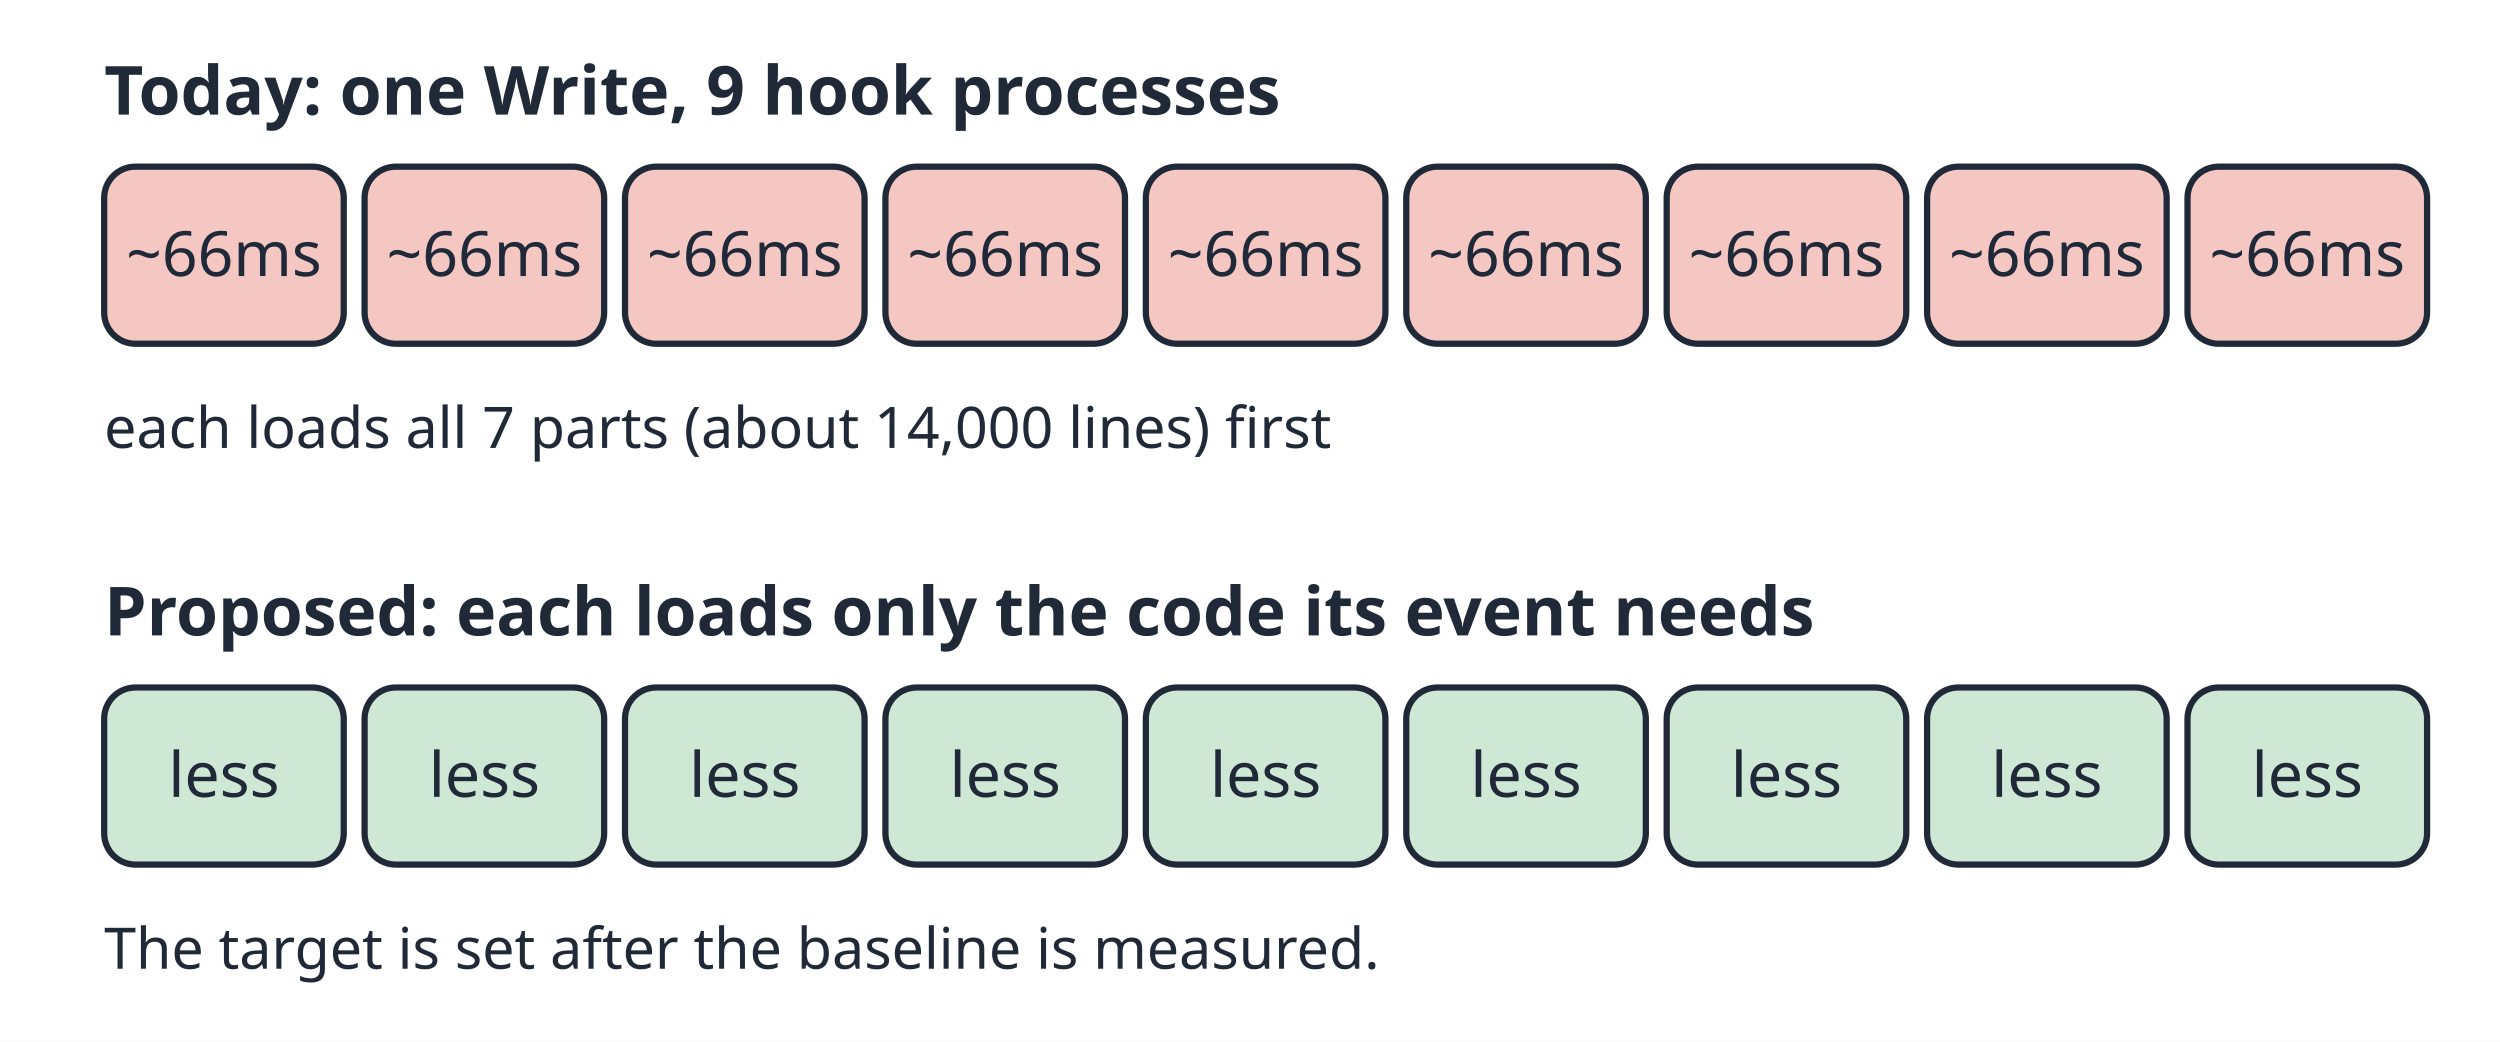
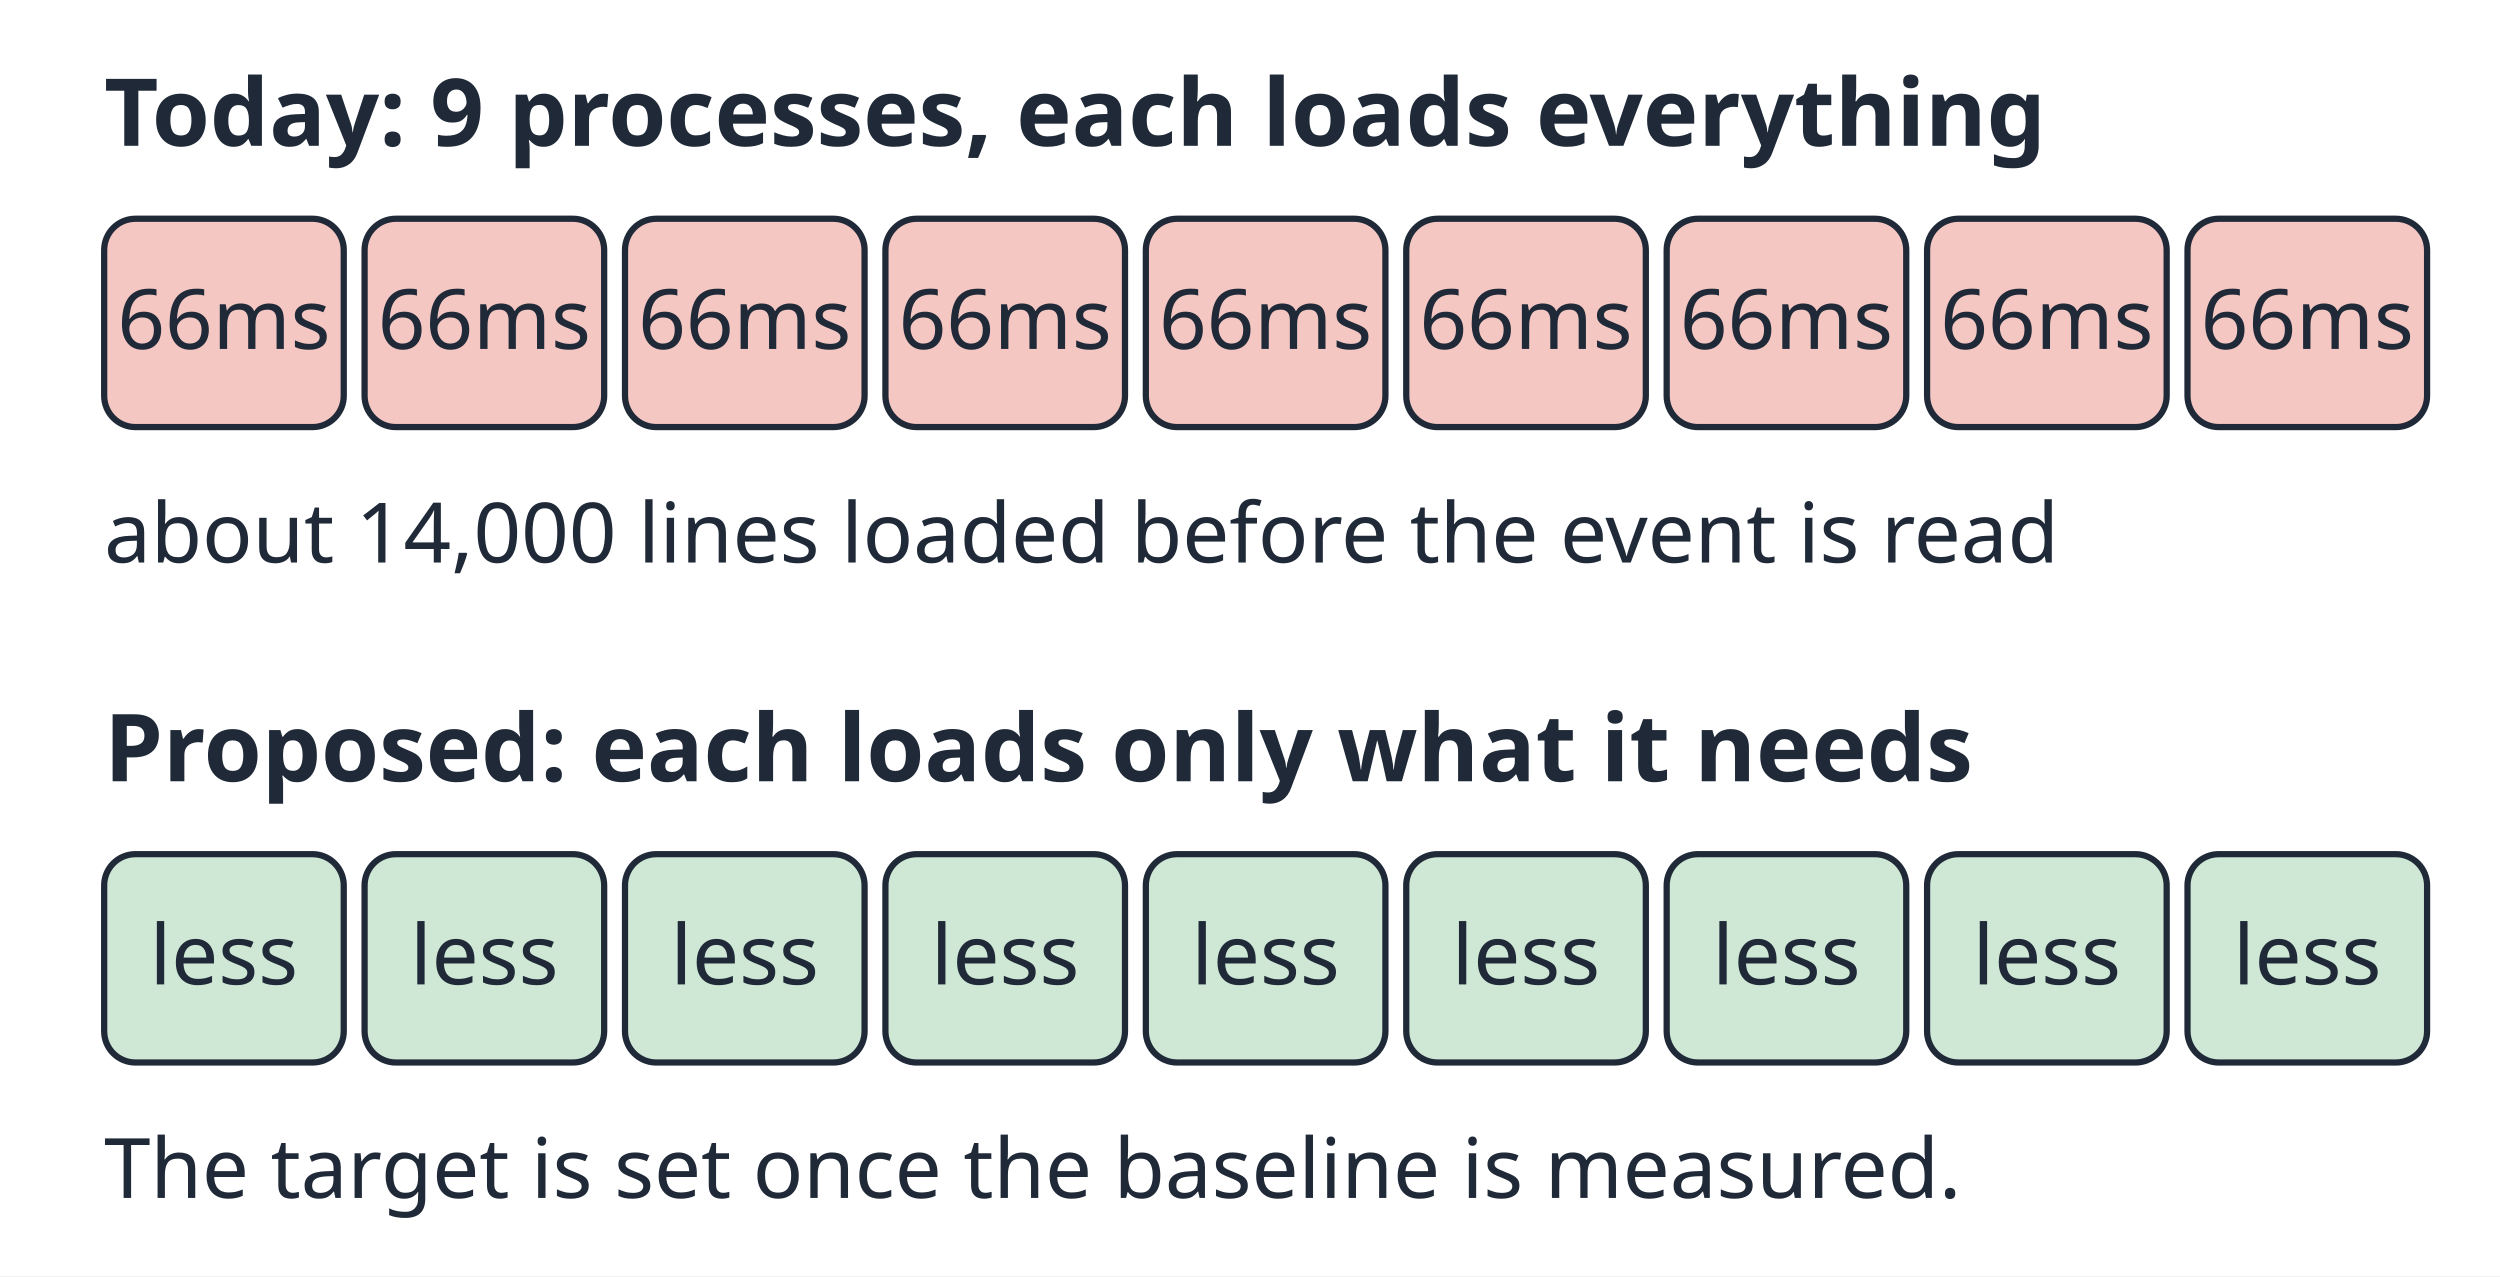
- <svg xmlns="http://www.w3.org/2000/svg" viewBox="0 0 480 200" width="480" height="200" font-family="system-ui,sans-serif">
+ <svg xmlns="http://www.w3.org/2000/svg" viewBox="0 0 480 245" width="480" height="245" font-family="system-ui,sans-serif">
+   <style>.bg{fill:#fff}.o{fill:#1f2937}@media (prefers-color-scheme:dark){.bg{fill:#111827}.o{fill:#e5e7eb}}</style>
  <defs>
    <marker id="a" markerWidth="8" markerHeight="8" refX="7" refY="4" orient="auto">
-       <path d="M0,0 L8,4 L0,8 z" fill="#1f2937" />
+       <path d="M0,0 L8,4 L0,8 z" fill="#6b7280" />
    </marker>
  </defs>
-   <rect width="480" height="200" fill="#ffffff" />
-   <text x="20" y="22" font-size="13" font-weight="700" text-anchor="start" fill="#1f2937">Today: one Write, 9 hook processes</text>
-   <rect x="20" y="32" width="46" height="34" rx="6" fill="#f4c7c3" stroke="#1f2937" stroke-width="1.2" />
-   <text x="43.0" y="53.0" text-anchor="middle" font-size="12" fill="#1f2937">~66ms</text>
-   <rect x="70" y="32" width="46" height="34" rx="6" fill="#f4c7c3" stroke="#1f2937" stroke-width="1.2" />
-   <text x="93.0" y="53.0" text-anchor="middle" font-size="12" fill="#1f2937">~66ms</text>
-   <rect x="120" y="32" width="46" height="34" rx="6" fill="#f4c7c3" stroke="#1f2937" stroke-width="1.2" />
-   <text x="143.0" y="53.0" text-anchor="middle" font-size="12" fill="#1f2937">~66ms</text>
-   <rect x="170" y="32" width="46" height="34" rx="6" fill="#f4c7c3" stroke="#1f2937" stroke-width="1.2" />
-   <text x="193.0" y="53.0" text-anchor="middle" font-size="12" fill="#1f2937">~66ms</text>
-   <rect x="220" y="32" width="46" height="34" rx="6" fill="#f4c7c3" stroke="#1f2937" stroke-width="1.2" />
-   <text x="243.0" y="53.0" text-anchor="middle" font-size="12" fill="#1f2937">~66ms</text>
-   <rect x="270" y="32" width="46" height="34" rx="6" fill="#f4c7c3" stroke="#1f2937" stroke-width="1.2" />
-   <text x="293.0" y="53.0" text-anchor="middle" font-size="12" fill="#1f2937">~66ms</text>
-   <rect x="320" y="32" width="46" height="34" rx="6" fill="#f4c7c3" stroke="#1f2937" stroke-width="1.2" />
-   <text x="343.0" y="53.0" text-anchor="middle" font-size="12" fill="#1f2937">~66ms</text>
-   <rect x="370" y="32" width="46" height="34" rx="6" fill="#f4c7c3" stroke="#1f2937" stroke-width="1.2" />
-   <text x="393.0" y="53.0" text-anchor="middle" font-size="12" fill="#1f2937">~66ms</text>
-   <rect x="420" y="32" width="46" height="34" rx="6" fill="#f4c7c3" stroke="#1f2937" stroke-width="1.2" />
-   <text x="443.0" y="53.0" text-anchor="middle" font-size="12" fill="#1f2937">~66ms</text>
-   <text x="20" y="86" font-size="11" font-weight="400" text-anchor="start" fill="#1f2937">each loads all 7 parts (about 14,000 lines) first</text>
-   <text x="20" y="122" font-size="13" font-weight="700" text-anchor="start" fill="#1f2937">Proposed: each loads only the code its event needs</text>
-   <rect x="20" y="132" width="46" height="34" rx="6" fill="#cfe8d5" stroke="#1f2937" stroke-width="1.2" />
-   <text x="43.0" y="153.0" text-anchor="middle" font-size="12" fill="#1f2937">less</text>
-   <rect x="70" y="132" width="46" height="34" rx="6" fill="#cfe8d5" stroke="#1f2937" stroke-width="1.2" />
-   <text x="93.0" y="153.0" text-anchor="middle" font-size="12" fill="#1f2937">less</text>
-   <rect x="120" y="132" width="46" height="34" rx="6" fill="#cfe8d5" stroke="#1f2937" stroke-width="1.2" />
-   <text x="143.0" y="153.0" text-anchor="middle" font-size="12" fill="#1f2937">less</text>
-   <rect x="170" y="132" width="46" height="34" rx="6" fill="#cfe8d5" stroke="#1f2937" stroke-width="1.2" />
-   <text x="193.0" y="153.0" text-anchor="middle" font-size="12" fill="#1f2937">less</text>
-   <rect x="220" y="132" width="46" height="34" rx="6" fill="#cfe8d5" stroke="#1f2937" stroke-width="1.2" />
-   <text x="243.0" y="153.0" text-anchor="middle" font-size="12" fill="#1f2937">less</text>
-   <rect x="270" y="132" width="46" height="34" rx="6" fill="#cfe8d5" stroke="#1f2937" stroke-width="1.2" />
-   <text x="293.0" y="153.0" text-anchor="middle" font-size="12" fill="#1f2937">less</text>
-   <rect x="320" y="132" width="46" height="34" rx="6" fill="#cfe8d5" stroke="#1f2937" stroke-width="1.2" />
-   <text x="343.0" y="153.0" text-anchor="middle" font-size="12" fill="#1f2937">less</text>
-   <rect x="370" y="132" width="46" height="34" rx="6" fill="#cfe8d5" stroke="#1f2937" stroke-width="1.2" />
-   <text x="393.0" y="153.0" text-anchor="middle" font-size="12" fill="#1f2937">less</text>
-   <rect x="420" y="132" width="46" height="34" rx="6" fill="#cfe8d5" stroke="#1f2937" stroke-width="1.2" />
-   <text x="443.0" y="153.0" text-anchor="middle" font-size="12" fill="#1f2937">less</text>
-   <text x="20" y="186" font-size="11" font-weight="400" text-anchor="start" fill="#1f2937">The target is set after the baseline is measured.</text>
+   <rect class="bg" width="480" height="245" />
+   <text class="o" x="20" y="28" font-size="18" font-weight="700">Today: 9 processes, each loads everything</text>
+   <rect x="20" y="42" width="46" height="40" rx="6" fill="#f4c7c3" stroke="#1f2937" stroke-width="1.2" />
+   <text x="43.0" y="67.0" text-anchor="middle" font-size="16" fill="#1f2937">66ms</text>
+   <rect x="70" y="42" width="46" height="40" rx="6" fill="#f4c7c3" stroke="#1f2937" stroke-width="1.2" />
+   <text x="93.0" y="67.0" text-anchor="middle" font-size="16" fill="#1f2937">66ms</text>
+   <rect x="120" y="42" width="46" height="40" rx="6" fill="#f4c7c3" stroke="#1f2937" stroke-width="1.2" />
+   <text x="143.0" y="67.0" text-anchor="middle" font-size="16" fill="#1f2937">66ms</text>
+   <rect x="170" y="42" width="46" height="40" rx="6" fill="#f4c7c3" stroke="#1f2937" stroke-width="1.2" />
+   <text x="193.0" y="67.0" text-anchor="middle" font-size="16" fill="#1f2937">66ms</text>
+   <rect x="220" y="42" width="46" height="40" rx="6" fill="#f4c7c3" stroke="#1f2937" stroke-width="1.2" />
+   <text x="243.0" y="67.0" text-anchor="middle" font-size="16" fill="#1f2937">66ms</text>
+   <rect x="270" y="42" width="46" height="40" rx="6" fill="#f4c7c3" stroke="#1f2937" stroke-width="1.2" />
+   <text x="293.0" y="67.0" text-anchor="middle" font-size="16" fill="#1f2937">66ms</text>
+   <rect x="320" y="42" width="46" height="40" rx="6" fill="#f4c7c3" stroke="#1f2937" stroke-width="1.2" />
+   <text x="343.0" y="67.0" text-anchor="middle" font-size="16" fill="#1f2937">66ms</text>
+   <rect x="370" y="42" width="46" height="40" rx="6" fill="#f4c7c3" stroke="#1f2937" stroke-width="1.2" />
+   <text x="393.0" y="67.0" text-anchor="middle" font-size="16" fill="#1f2937">66ms</text>
+   <rect x="420" y="42" width="46" height="40" rx="6" fill="#f4c7c3" stroke="#1f2937" stroke-width="1.2" />
+   <text x="443.0" y="67.0" text-anchor="middle" font-size="16" fill="#1f2937">66ms</text>
+   <text class="o" x="20" y="108" font-size="16" font-weight="400">about 14,000 lines loaded before the event is read</text>
+   <text class="o" x="20" y="150" font-size="18" font-weight="700">Proposed: each loads only what it needs</text>
+   <rect x="20" y="164" width="46" height="40" rx="6" fill="#cfe8d5" stroke="#1f2937" stroke-width="1.2" />
+   <text x="43.0" y="189.0" text-anchor="middle" font-size="16" fill="#1f2937">less</text>
+   <rect x="70" y="164" width="46" height="40" rx="6" fill="#cfe8d5" stroke="#1f2937" stroke-width="1.2" />
+   <text x="93.0" y="189.0" text-anchor="middle" font-size="16" fill="#1f2937">less</text>
+   <rect x="120" y="164" width="46" height="40" rx="6" fill="#cfe8d5" stroke="#1f2937" stroke-width="1.2" />
+   <text x="143.0" y="189.0" text-anchor="middle" font-size="16" fill="#1f2937">less</text>
+   <rect x="170" y="164" width="46" height="40" rx="6" fill="#cfe8d5" stroke="#1f2937" stroke-width="1.2" />
+   <text x="193.0" y="189.0" text-anchor="middle" font-size="16" fill="#1f2937">less</text>
+   <rect x="220" y="164" width="46" height="40" rx="6" fill="#cfe8d5" stroke="#1f2937" stroke-width="1.2" />
+   <text x="243.0" y="189.0" text-anchor="middle" font-size="16" fill="#1f2937">less</text>
+   <rect x="270" y="164" width="46" height="40" rx="6" fill="#cfe8d5" stroke="#1f2937" stroke-width="1.2" />
+   <text x="293.0" y="189.0" text-anchor="middle" font-size="16" fill="#1f2937">less</text>
+   <rect x="320" y="164" width="46" height="40" rx="6" fill="#cfe8d5" stroke="#1f2937" stroke-width="1.2" />
+   <text x="343.0" y="189.0" text-anchor="middle" font-size="16" fill="#1f2937">less</text>
+   <rect x="370" y="164" width="46" height="40" rx="6" fill="#cfe8d5" stroke="#1f2937" stroke-width="1.2" />
+   <text x="393.0" y="189.0" text-anchor="middle" font-size="16" fill="#1f2937">less</text>
+   <rect x="420" y="164" width="46" height="40" rx="6" fill="#cfe8d5" stroke="#1f2937" stroke-width="1.2" />
+   <text x="443.0" y="189.0" text-anchor="middle" font-size="16" fill="#1f2937">less</text>
+   <text class="o" x="20" y="230" font-size="16" font-weight="400">The target is set once the baseline is measured.</text>
</svg>
